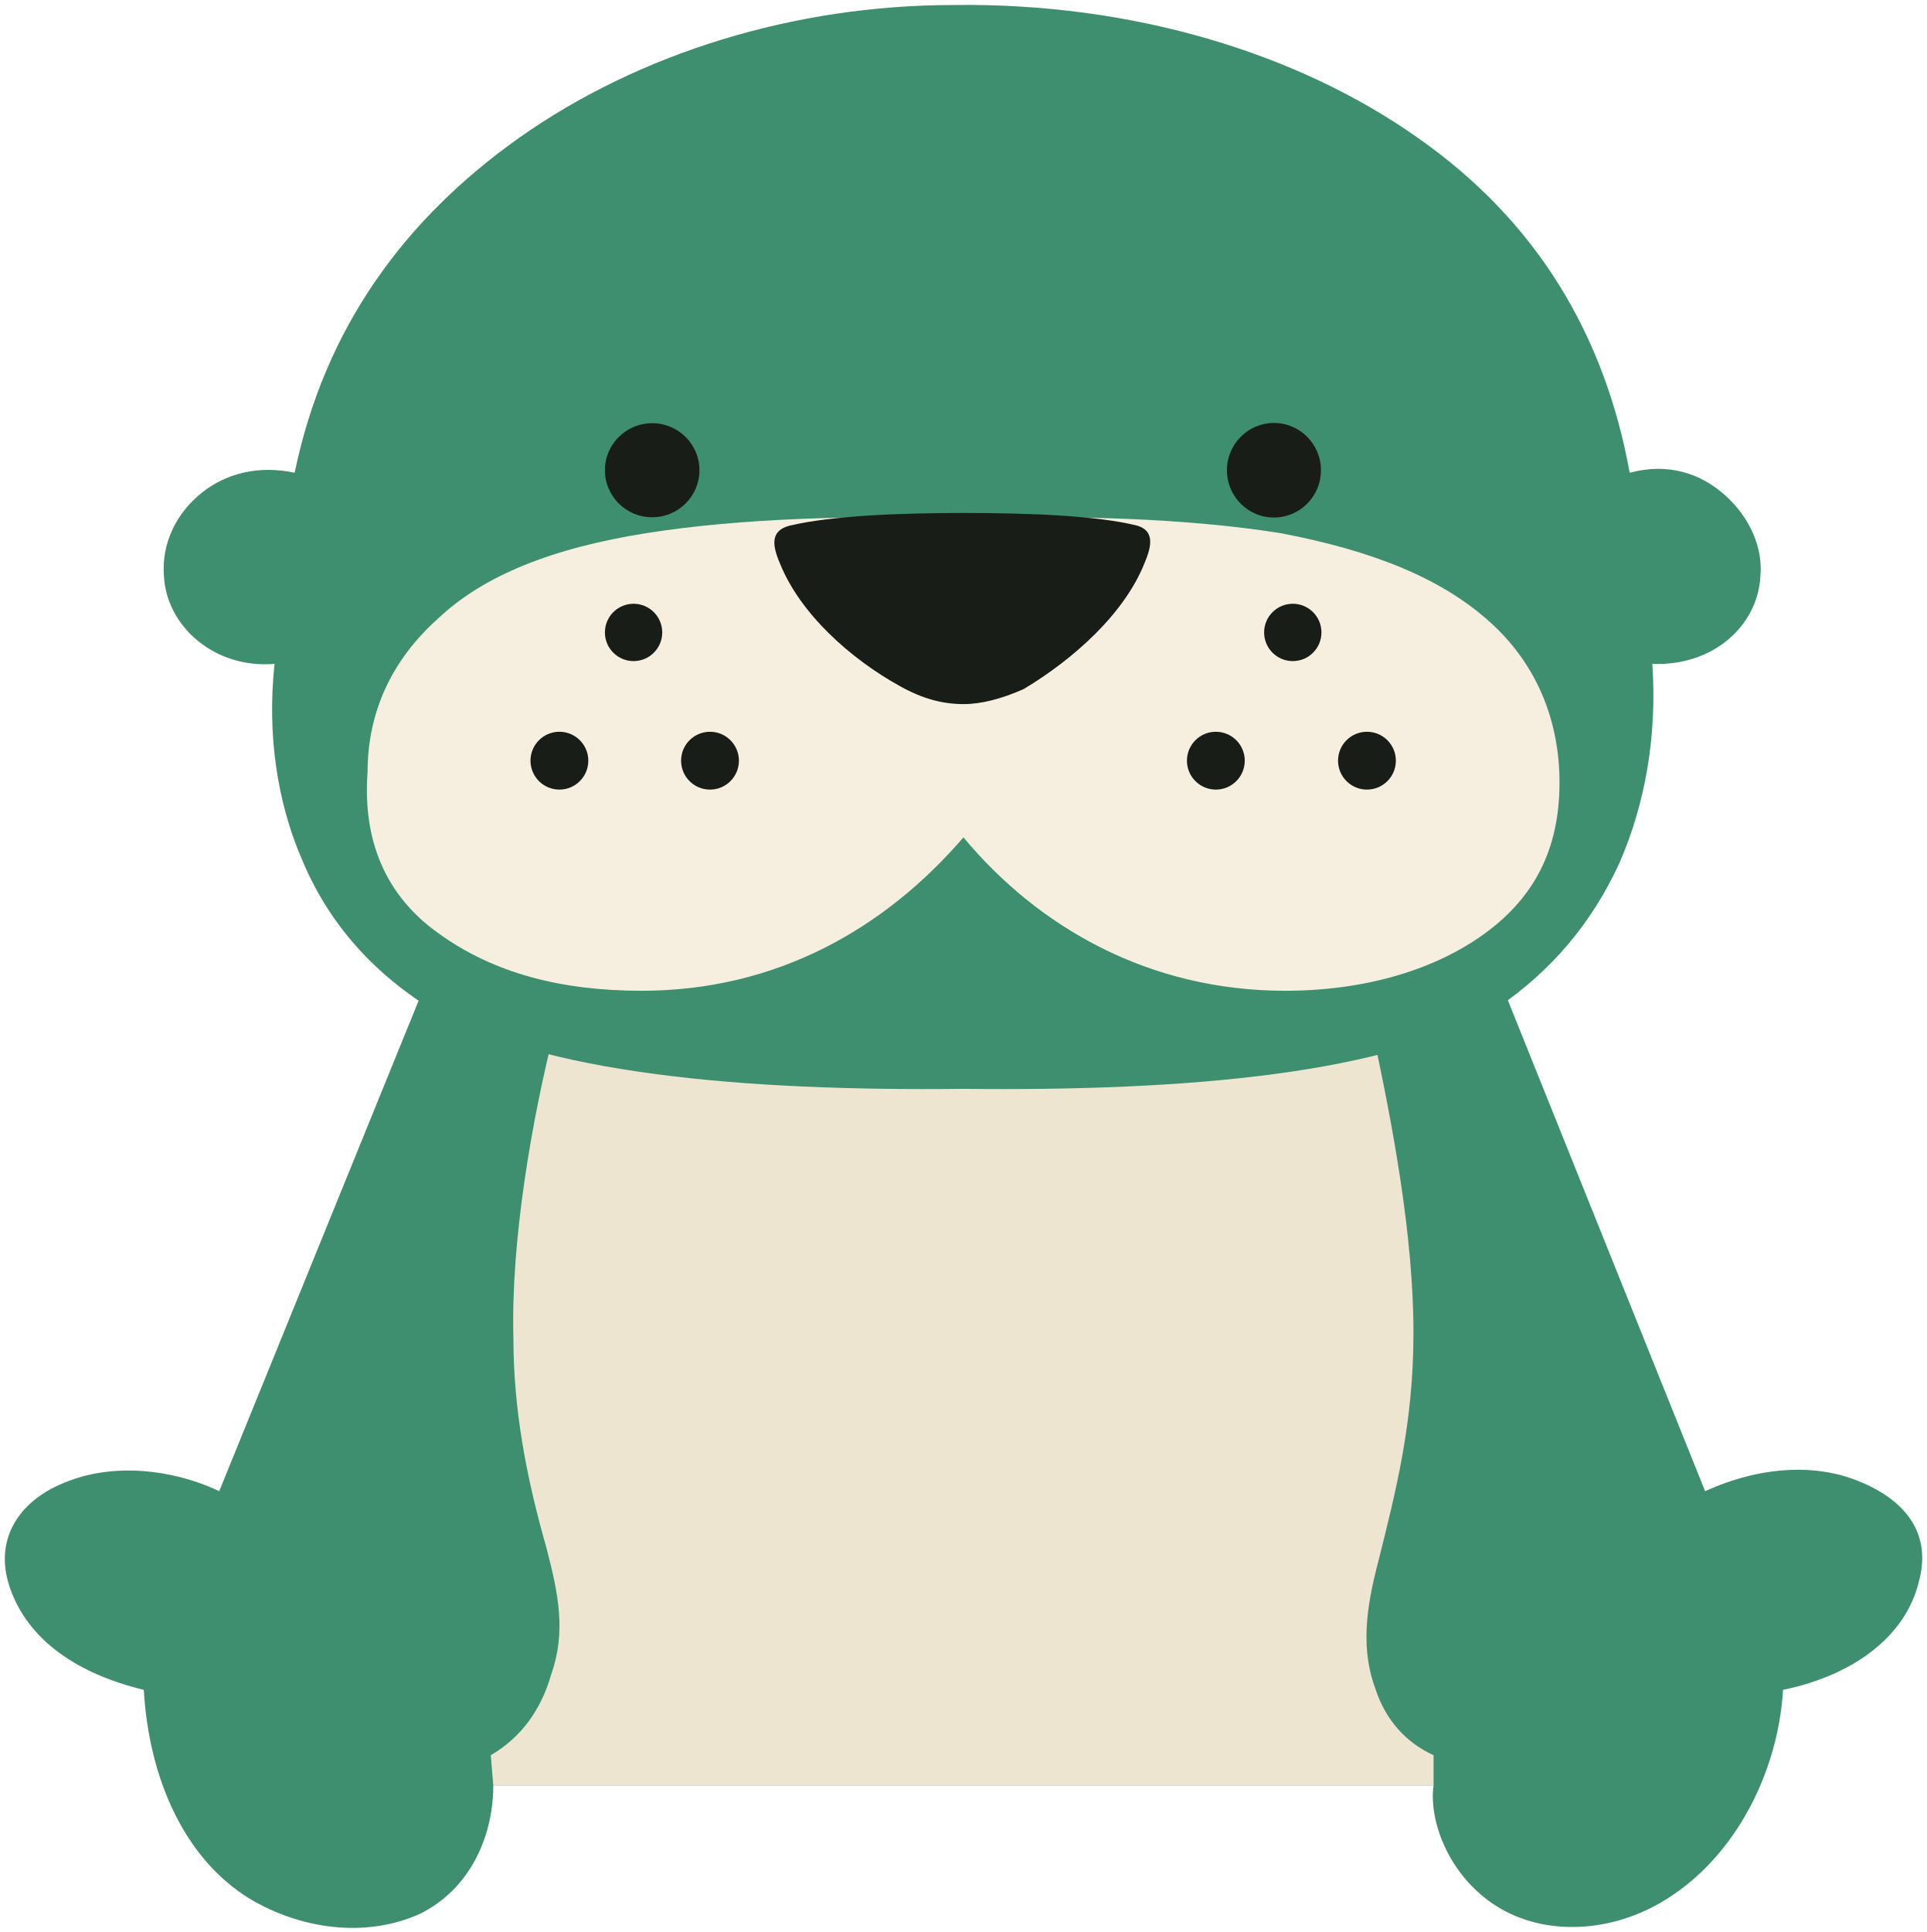
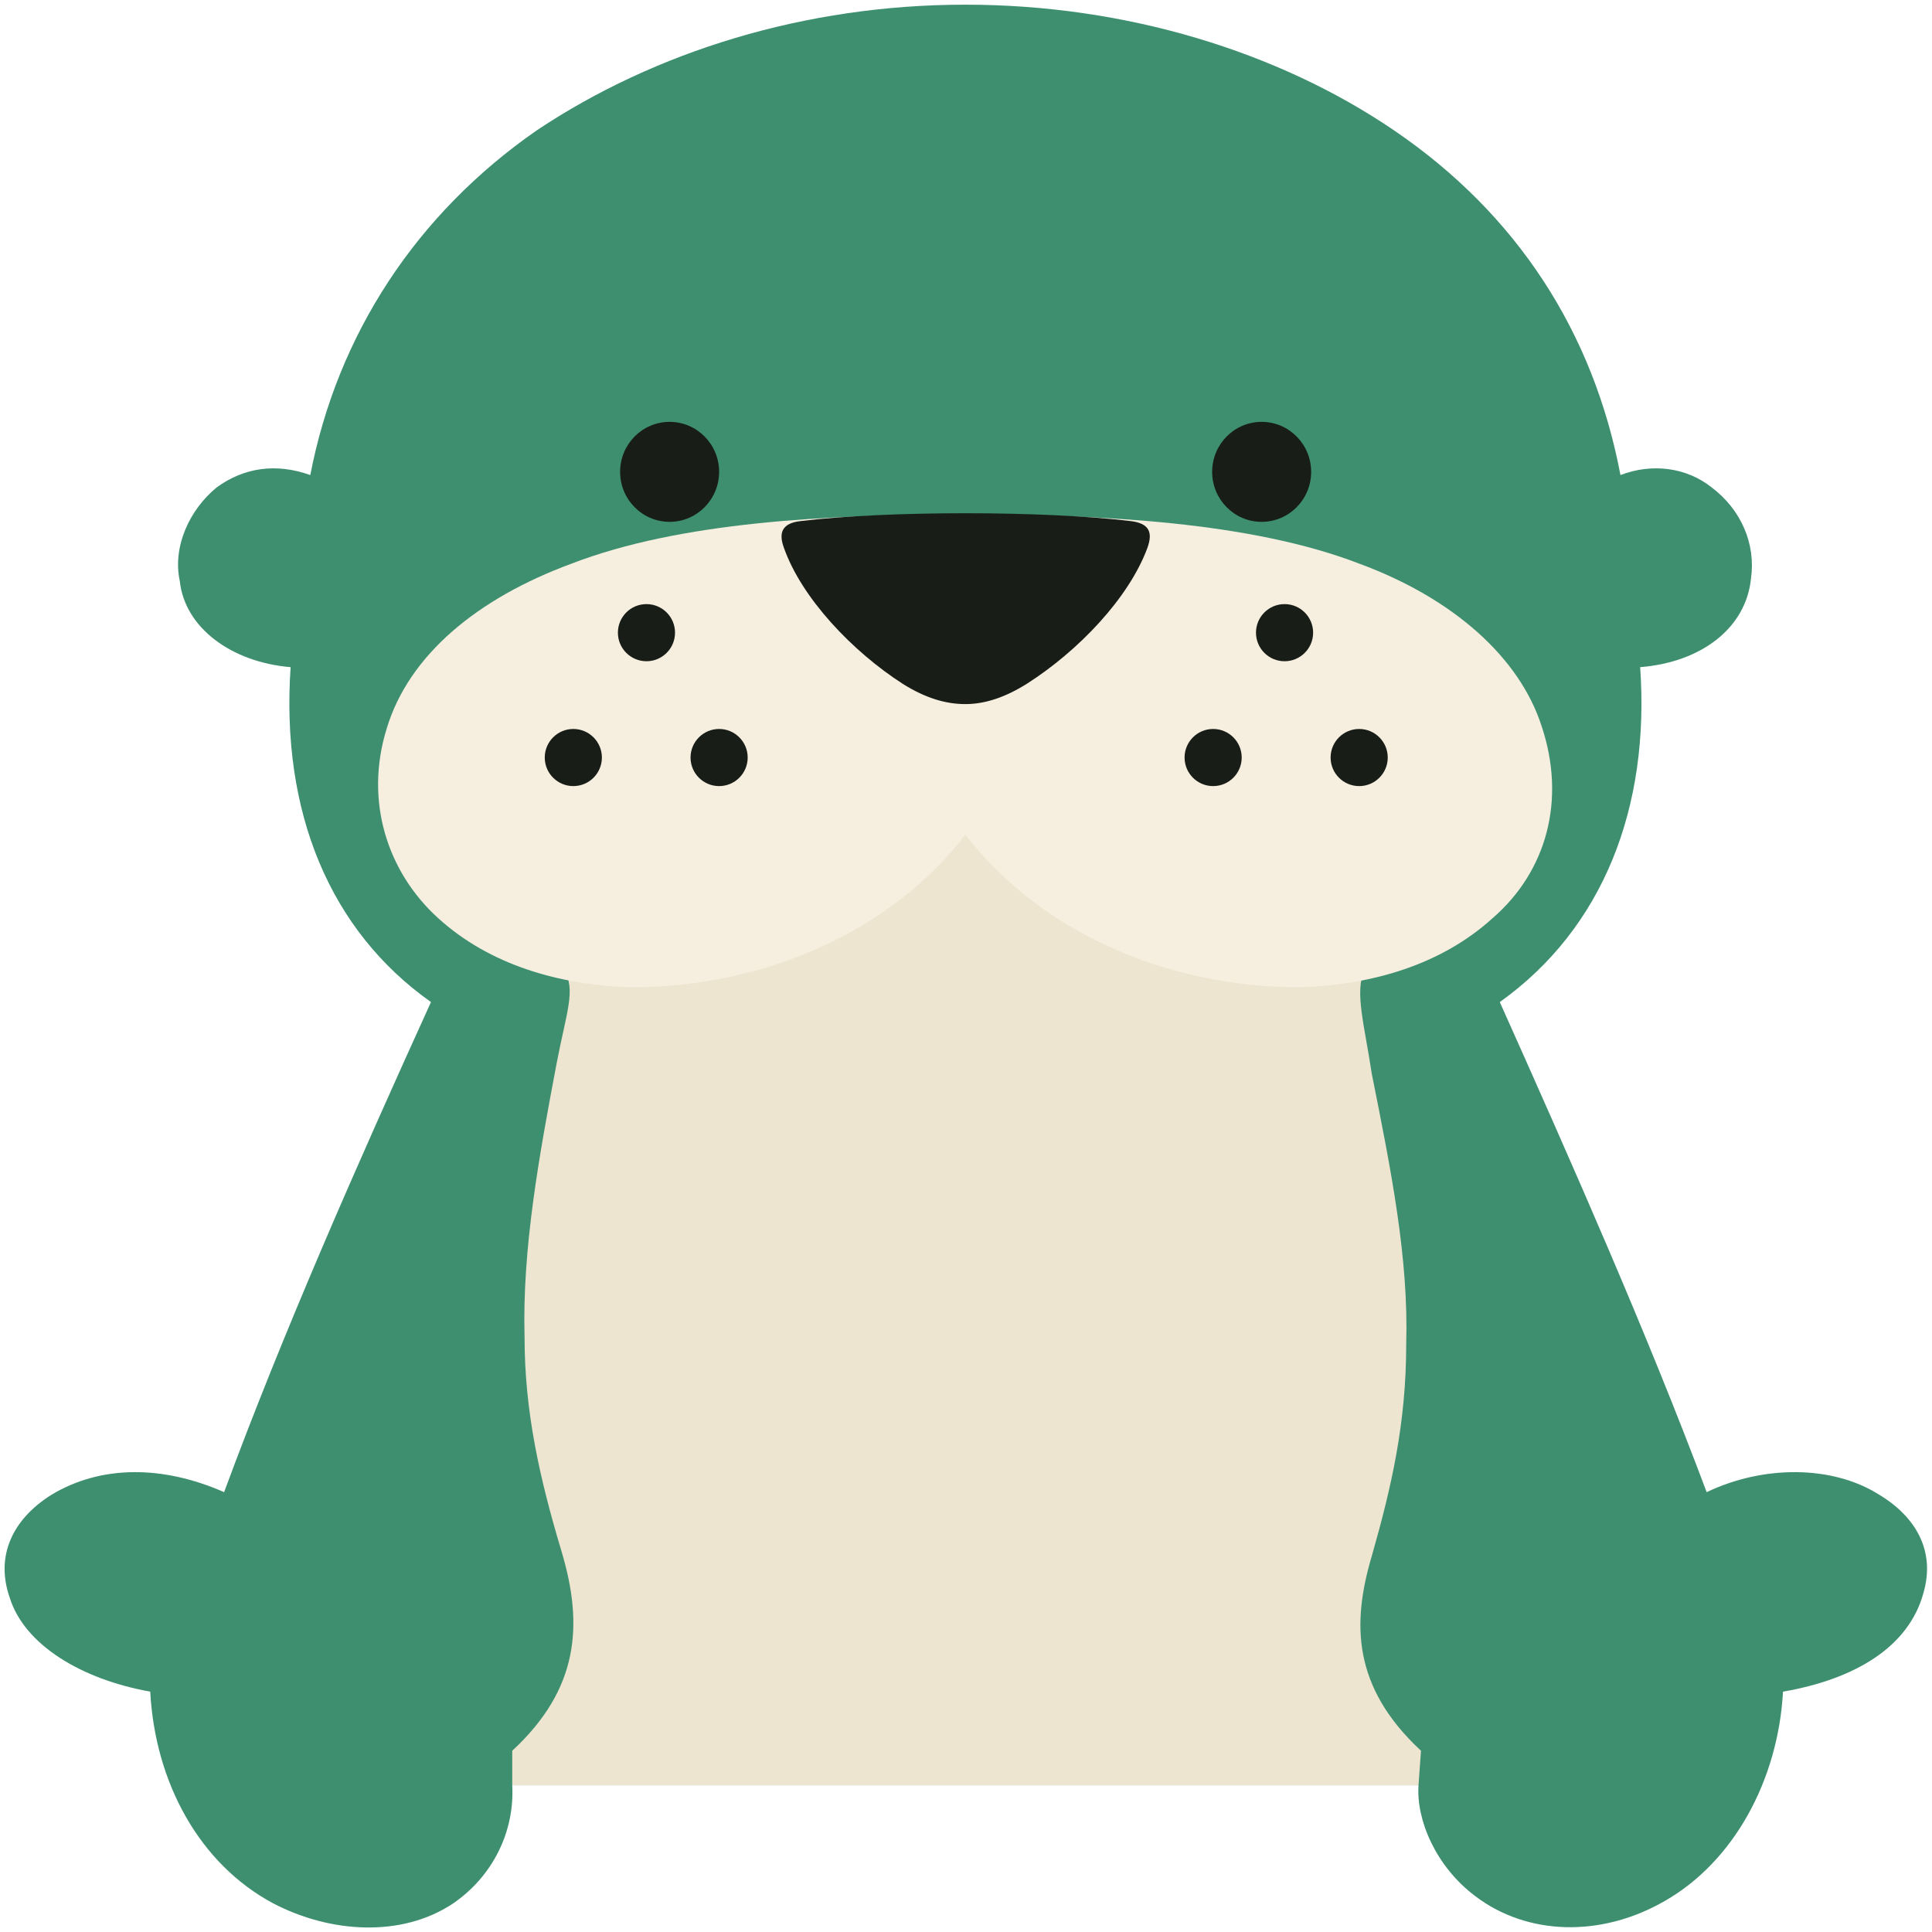
- <svg xmlns="http://www.w3.org/2000/svg" viewBox="29.8 123 766.3 768.3">
-   <g id="_KZA-0__mhu05b0">
-     <g id="_KZA-0__mhu05b1">
-       <path id="_KZA-0__mhu05b2" d="m204 502c62-21 354-21 418 0l86 214c22-10 44-11 61-4 20 8 29 22 24 40-5 21-25 37-54 43-2 33-19 66-46 83-22 14-49 15-68 3s-27-34-25-48h-374c0 20-9 41-29 51-22 10-48 6-68-6-26-16-40-48-42-83-29-7-48-22-54-43-5-18 5-33 24-40 18-7 41-5 60 4z" fill="#3D8F70" />
-       <path id="_KZA-0__mhu05b3" d="m251 530c42 11 99 11 162 11s119 0 162-11c9 41 17 85 17 123 0 36-7 63-14 91-5 19-7 35-1 51 4 12 12 21 23 26v12h-374l-1-12c12-7 20-18 24-32 6-17 3-32-2-51-8-28-13-55-13-83-1-38 7-86 17-125z" fill="#EEE5D0" />
+ <svg xmlns="http://www.w3.org/2000/svg" viewBox="21 114.1 784.5 784.5">
+   <g id="_L71-0__zz5jvg0">
+     <path id="_L71-0__zz5jvg1" d="m413 116c65 0 127 19 174 51 50 34 81 82 92 140 13-5 27-3 37 5 12 9 18 23 16 37-2 20-20 34-45 36 4 57-15 106-57 136 30 67 60 135 84 199 23-11 51-11 70 1 15 9 23 23 18 40-6 22-28 35-57 40-2 36-20 69-48 85-26 15-56 14-77-2-16-12-24-31-23-45h-368c1 19-8 37-24 48-21 14-50 12-73 0-30-16-48-49-50-86-28-5-51-19-57-38-6-17 1-32 17-42 20-12 45-12 70-1 24-65 54-133 84-199-41-29-61-77-57-136-24-2-43-16-45-35-3-14 4-29 15-38 11-8 24-10 38-5 11-57 43-106 92-140 48-32 109-51 174-51z" fill="#3D8F70" />
+     <path id="_L71-0__zz5jvg2" d="m250 508c48-18 107-43 163-59 56 16 114 41 162 59-4 9 0 22 3 42 8 40 15 75 14 110 0 32-6 58-14 86-8 27-8 53 20 79l-1 14h-368v-14c27-25 29-51 20-81s-15-57-15-87c-1-36 6-74 13-111 4-21 8-30 3-38z" fill="#EEE5D0" />
+     <path id="_L71-0__zz5jvg3" d="m413 323c55 0 116 3 160 20 38 14 65 38 74 66 10 30 2 59-20 78-21 19-49 27-78 28-55 0-106-23-136-62-30 39-81 62-136 62-29-1-57-9-78-28s-30-48-21-77c9-30 37-53 75-67 44-17 104-20 160-20z" fill="#F6EFE0" />
+     <g id="_L71-0__zz5jvg4">
+       <ellipse id="_L71-0__zz5jvg5" cx="292.9" cy="305.7" rx="20.1" ry="20.3" fill="#191D18" />
+       <ellipse id="_L71-0__zz5jvg6" cx="533.3" cy="305.7" rx="20.1" ry="20.3" fill="#191D18" />
    </g>
-     <g>
-       <path id="_KZA-0__mhu05b4" d="m147 311c12-58 44-101 89-133 48-34 110-53 173-53 71-1 137 19 185 53 47 33 74 78 84 133 15-4 28 0 38 9s15 21 14 32c-1 20-19 36-43 35 2 29-3 56-13 79-11 24-27 43-49 58-42 26-123 33-212 32-87 1-169-6-212-32-24-15-41-35-51-59-10-23-14-50-11-78-24 2-43-15-44-35-1-13 5-25 15-33s23-11 37-8z" fill="#3D8F70" />
-       <path id="_KZA-0__mhu05b5" d="m413 329c-44-1-88 0-126 6s-65 17-83 34c-19 17-28 38-28 61-2 27 7 49 28 64 22 16 49 23 81 23 54 0 97-25 128-61 30 36 74 61 128 61 31 0 60-8 81-24s29-37 28-63c-1-23-10-44-28-60-19-17-46-28-83-35-38-6-81-7-126-6z" fill="#F6EFE0" />
-       <g id="_KZA-0__mhu05b6">
-         <ellipse id="_KZA-0__mhu05b7" cx="289.2" cy="310" rx="18.8" ry="18.7" fill="#191D18" />
-         <ellipse id="_KZA-0__mhu05b8" cx="536.5" cy="310" rx="18.7" ry="18.8" fill="#191D18" />
-       </g>
-       <path id="_KZA-0__mhu05b9" d="m344 332c17-4 44-5 69-5 26 0 53 1 69 5 7 2 6 8 3 15-8 20-28 38-48 50-9 4-17 6-24 6-8 0-16-2-25-7-20-11-40-29-48-49-3-7-4-13 4-15z" fill="#191D18" />
-       <g id="_KZA-0__mhu05b10">
-         <circle id="_KZA-0__mhu05b11" cx="281.8" cy="374.5" r="11.4" fill="#191D18" />
-         <circle id="_KZA-0__mhu05b12" cx="252.3" cy="425.5" r="11.5" fill="#191D18" />
-         <circle id="_KZA-0__mhu05b13" cx="312.2" cy="425.5" r="11.5" fill="#191D18" />
-         <circle id="_KZA-0__mhu05b14" cx="544" cy="374.5" r="11.4" fill="#191D18" />
-         <circle id="_KZA-0__mhu05b15" cx="513.4" cy="425.5" r="11.5" fill="#191D18" />
-         <circle id="_KZA-0__mhu05b16" cx="573.5" cy="425.5" r="11.5" fill="#191D18" />
-       </g>
+     <path id="_L71-0__zz5jvg7" d="m413 322.5c-25 0-50 1.1-67 3.2-7 0.8-9.1 4.3-6.7 10.8 7.2 20.5 27.9 42.2 48.3 55.3 9.1 5.7 17.3 8.2 25.4 8.2 8.2 0 16.5-2.9 25.2-8.4 20.6-13.2 41.1-34.5 48.7-55 2.4-6.6 0.5-10-6.7-10.9-17.3-2.1-42.2-3.2-67.2-3.2z" fill="#191D18" />
+     <g id="_L71-0__zz5jvg8">
+       <circle id="_L71-0__zz5jvg9" cx="283.5" cy="371" r="11.6" fill="#191D18" />
+       <circle id="_L71-0__zz5jvg10" cx="253.8" cy="421.7" r="11.6" fill="#191D18" />
+       <circle id="_L71-0__zz5jvg11" cx="313" cy="421.7" r="11.6" fill="#191D18" />
+       <circle id="_L71-0__zz5jvg12" cx="542.6" cy="371" r="11.6" fill="#191D18" />
+       <circle id="_L71-0__zz5jvg13" cx="513.6" cy="421.7" r="11.6" fill="#191D18" />
+       <circle id="_L71-0__zz5jvg14" cx="572.9" cy="421.7" r="11.6" fill="#191D18" />
    </g>
  </g>
</svg>
